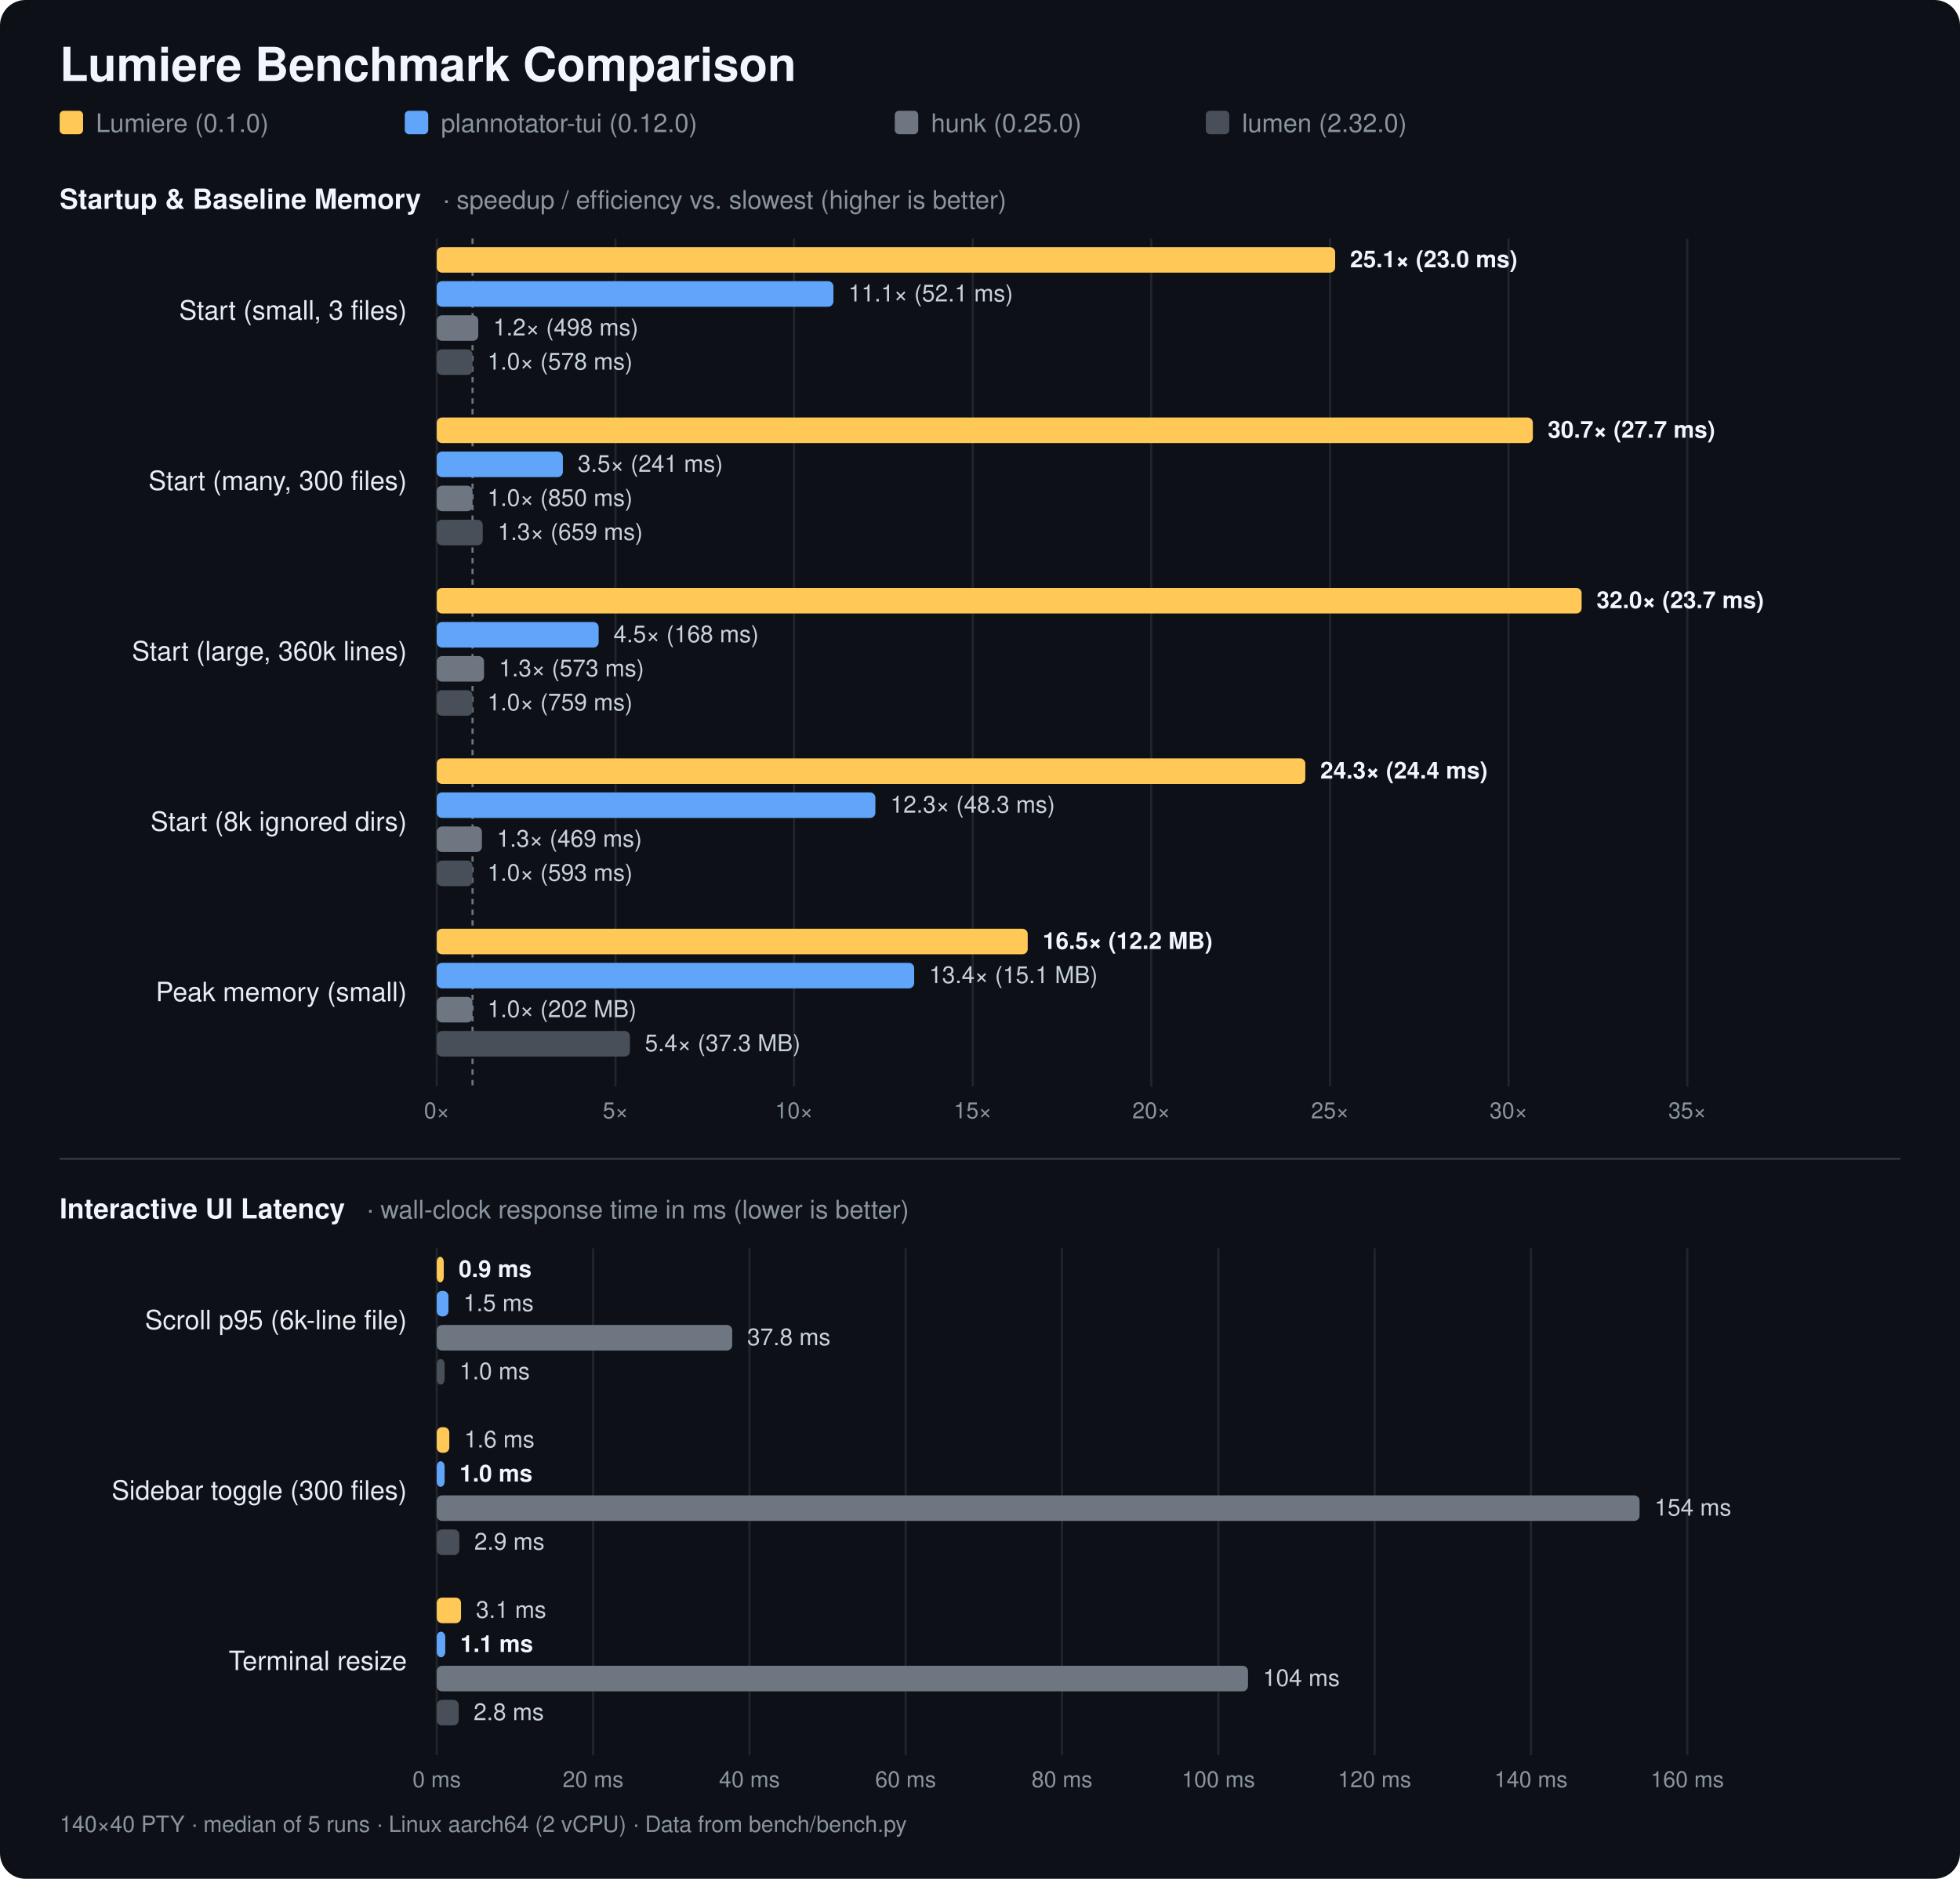
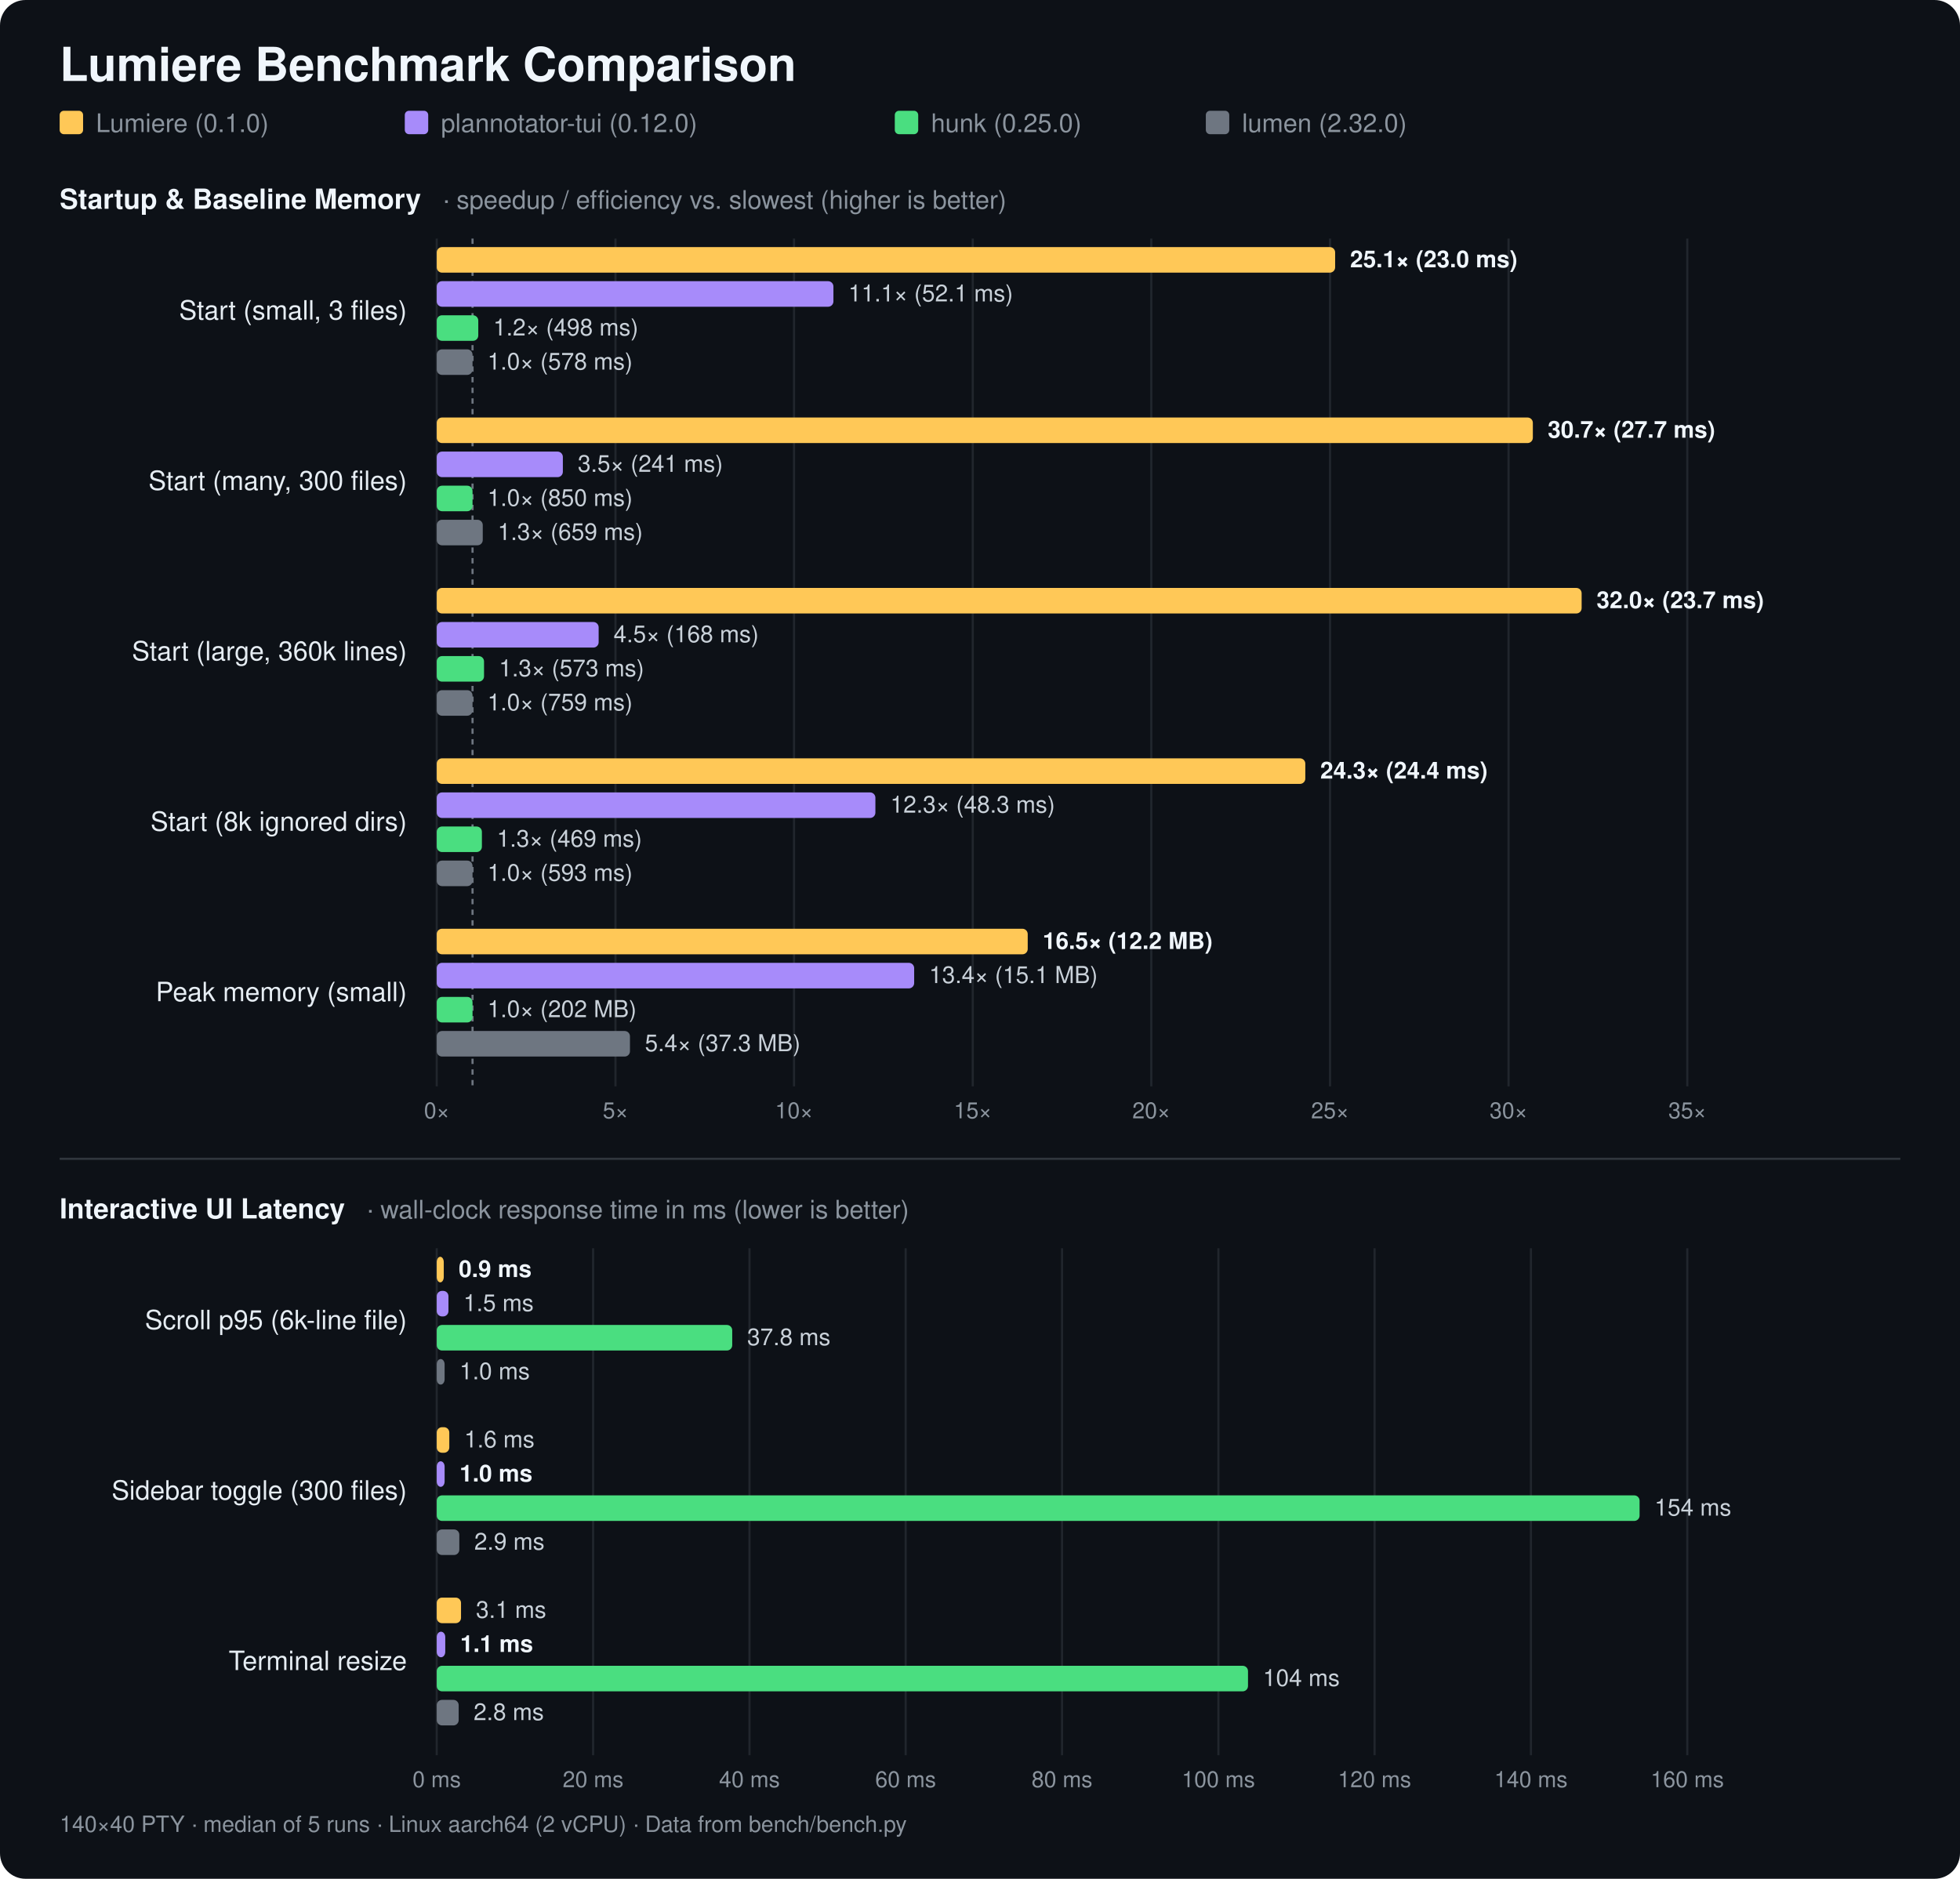
<svg xmlns="http://www.w3.org/2000/svg" width="920" height="882" viewBox="0 0 920 882" role="img" aria-label="Lumiere Benchmark Comparison">
  <style>
    text { font-family: -apple-system, BlinkMacSystemFont, 'Segoe UI', Helvetica, Arial, sans-serif; }
    .title { font-size: 22px; font-weight: 700; }
    .section { font-size: 13px; font-weight: 600; }
    .legend { font-size: 12px; }
    .label { font-size: 12.5px; }
    .val { font-size: 11px; font-variant-numeric: tabular-nums; }
    .val-strong { font-size: 11px; font-weight: 600; font-variant-numeric: tabular-nums; }
    .axis { font-size: 10.5px; font-variant-numeric: tabular-nums; }
    .footer { font-size: 10.5px; }
  </style>
  <rect width="920" height="882" rx="12" fill="#0d1117" />
  <text x="28" y="38" class="title" fill="#f0f6fc">Lumiere Benchmark Comparison</text>
  <rect x="28" y="52" width="11" height="11" rx="2" fill="#ffc857" />
  <text x="45" y="62" class="legend" fill="#8b949e">Lumiere (0.1.0)</text>
-   <rect x="190" y="52" width="11" height="11" rx="2" fill="#60a5fa" />
+   <rect x="190" y="52" width="11" height="11" rx="2" fill="#a78bfa" />
  <text x="207" y="62" class="legend" fill="#8b949e">plannotator-tui (0.12.0)</text>
-   <rect x="420" y="52" width="11" height="11" rx="2" fill="#6e7681" />
+   <rect x="420" y="52" width="11" height="11" rx="2" fill="#4ade80" />
  <text x="437" y="62" class="legend" fill="#8b949e">hunk (0.25.0)</text>
-   <rect x="566" y="52" width="11" height="11" rx="2" fill="#484f58" />
+   <rect x="566" y="52" width="11" height="11" rx="2" fill="#6e7681" />
  <text x="583" y="62" class="legend" fill="#8b949e">lumen (2.32.0)</text>
  <text x="28" y="98" class="section" fill="#f0f6fc">Startup &amp; Baseline Memory<tspan dx="10" class="legend" font-weight="400" fill="#8b949e">· speedup / efficiency vs. slowest (higher is better)</tspan>
  </text>
  <line x1="205.0" y1="112" x2="205.0" y2="510" stroke="#21262d" stroke-width="1" />
  <text x="205.0" y="525" text-anchor="middle" class="axis" fill="#8b949e">0×</text>
  <line x1="288.9" y1="112" x2="288.9" y2="510" stroke="#21262d" stroke-width="1" />
  <text x="288.9" y="525" text-anchor="middle" class="axis" fill="#8b949e">5×</text>
  <line x1="372.7" y1="112" x2="372.7" y2="510" stroke="#21262d" stroke-width="1" />
  <text x="372.7" y="525" text-anchor="middle" class="axis" fill="#8b949e">10×</text>
  <line x1="456.6" y1="112" x2="456.6" y2="510" stroke="#21262d" stroke-width="1" />
  <text x="456.6" y="525" text-anchor="middle" class="axis" fill="#8b949e">15×</text>
  <line x1="540.4" y1="112" x2="540.4" y2="510" stroke="#21262d" stroke-width="1" />
  <text x="540.4" y="525" text-anchor="middle" class="axis" fill="#8b949e">20×</text>
  <line x1="624.3" y1="112" x2="624.3" y2="510" stroke="#21262d" stroke-width="1" />
  <text x="624.3" y="525" text-anchor="middle" class="axis" fill="#8b949e">25×</text>
  <line x1="708.1" y1="112" x2="708.1" y2="510" stroke="#21262d" stroke-width="1" />
  <text x="708.1" y="525" text-anchor="middle" class="axis" fill="#8b949e">30×</text>
  <line x1="792.0" y1="112" x2="792.0" y2="510" stroke="#21262d" stroke-width="1" />
  <text x="792.0" y="525" text-anchor="middle" class="axis" fill="#8b949e">35×</text>
  <line x1="221.8" y1="112" x2="221.8" y2="510" stroke="#6e7681" stroke-width="1" stroke-dasharray="2.5,2.5" />
  <text x="191" y="150.0" text-anchor="end" class="label" fill="#e6edf3">Start (small, 3 files)</text>
  <rect x="205" y="116" width="421.7" height="12" rx="2.5" fill="#ffc857" />
  <text x="633.7" y="125.5" class="val-strong" fill="#f0f6fc">25.1× (23.0 ms)</text>
-   <rect x="205" y="132" width="186.2" height="12" rx="2.5" fill="#60a5fa" />
+   <rect x="205" y="132" width="186.2" height="12" rx="2.5" fill="#a78bfa" />
  <text x="398.2" y="141.5" class="val" fill="#c9d1d9">11.1× (52.1 ms)</text>
-   <rect x="205" y="148" width="19.5" height="12" rx="2.5" fill="#6e7681" />
+   <rect x="205" y="148" width="19.5" height="12" rx="2.5" fill="#4ade80" />
  <text x="231.5" y="157.5" class="val" fill="#c9d1d9">1.2× (498 ms)</text>
-   <rect x="205" y="164" width="16.8" height="12" rx="2.5" fill="#484f58" />
+   <rect x="205" y="164" width="16.8" height="12" rx="2.5" fill="#6e7681" />
  <text x="228.8" y="173.5" class="val" fill="#c9d1d9">1.0× (578 ms)</text>
  <text x="191" y="230.0" text-anchor="end" class="label" fill="#e6edf3">Start (many, 300 files)</text>
  <rect x="205" y="196" width="514.5" height="12" rx="2.5" fill="#ffc857" />
  <text x="726.5" y="205.5" class="val-strong" fill="#f0f6fc">30.7× (27.7 ms)</text>
-   <rect x="205" y="212" width="59.2" height="12" rx="2.5" fill="#60a5fa" />
+   <rect x="205" y="212" width="59.2" height="12" rx="2.5" fill="#a78bfa" />
  <text x="271.2" y="221.5" class="val" fill="#c9d1d9">3.5× (241 ms)</text>
-   <rect x="205" y="228" width="16.8" height="12" rx="2.5" fill="#6e7681" />
+   <rect x="205" y="228" width="16.8" height="12" rx="2.5" fill="#4ade80" />
  <text x="228.8" y="237.5" class="val" fill="#c9d1d9">1.0× (850 ms)</text>
-   <rect x="205" y="244" width="21.6" height="12" rx="2.5" fill="#484f58" />
+   <rect x="205" y="244" width="21.6" height="12" rx="2.5" fill="#6e7681" />
  <text x="233.6" y="253.5" class="val" fill="#c9d1d9">1.3× (659 ms)</text>
  <text x="191" y="310.0" text-anchor="end" class="label" fill="#e6edf3">Start (large, 360k lines)</text>
  <rect x="205" y="276" width="537.4" height="12" rx="2.5" fill="#ffc857" />
  <text x="749.4" y="285.5" class="val-strong" fill="#f0f6fc">32.0× (23.7 ms)</text>
-   <rect x="205" y="292" width="76.0" height="12" rx="2.5" fill="#60a5fa" />
+   <rect x="205" y="292" width="76.0" height="12" rx="2.5" fill="#a78bfa" />
  <text x="288.0" y="301.5" class="val" fill="#c9d1d9">4.5× (168 ms)</text>
-   <rect x="205" y="308" width="22.2" height="12" rx="2.5" fill="#6e7681" />
+   <rect x="205" y="308" width="22.2" height="12" rx="2.5" fill="#4ade80" />
  <text x="234.2" y="317.5" class="val" fill="#c9d1d9">1.3× (573 ms)</text>
-   <rect x="205" y="324" width="16.8" height="12" rx="2.5" fill="#484f58" />
+   <rect x="205" y="324" width="16.8" height="12" rx="2.5" fill="#6e7681" />
  <text x="228.8" y="333.5" class="val" fill="#c9d1d9">1.0× (759 ms)</text>
  <text x="191" y="390.0" text-anchor="end" class="label" fill="#e6edf3">Start (8k ignored dirs)</text>
  <rect x="205" y="356" width="407.7" height="12" rx="2.5" fill="#ffc857" />
  <text x="619.7" y="365.5" class="val-strong" fill="#f0f6fc">24.3× (24.4 ms)</text>
-   <rect x="205" y="372" width="205.9" height="12" rx="2.5" fill="#60a5fa" />
+   <rect x="205" y="372" width="205.9" height="12" rx="2.5" fill="#a78bfa" />
  <text x="417.9" y="381.5" class="val" fill="#c9d1d9">12.3× (48.3 ms)</text>
-   <rect x="205" y="388" width="21.2" height="12" rx="2.5" fill="#6e7681" />
+   <rect x="205" y="388" width="21.2" height="12" rx="2.5" fill="#4ade80" />
  <text x="233.2" y="397.5" class="val" fill="#c9d1d9">1.3× (469 ms)</text>
-   <rect x="205" y="404" width="16.8" height="12" rx="2.5" fill="#484f58" />
+   <rect x="205" y="404" width="16.8" height="12" rx="2.5" fill="#6e7681" />
  <text x="228.8" y="413.5" class="val" fill="#c9d1d9">1.0× (593 ms)</text>
  <text x="191" y="470.0" text-anchor="end" class="label" fill="#e6edf3">Peak memory (small)</text>
  <rect x="205" y="436" width="277.4" height="12" rx="2.5" fill="#ffc857" />
  <text x="489.4" y="445.5" class="val-strong" fill="#f0f6fc">16.5× (12.2 MB)</text>
-   <rect x="205" y="452" width="224.1" height="12" rx="2.5" fill="#60a5fa" />
+   <rect x="205" y="452" width="224.1" height="12" rx="2.5" fill="#a78bfa" />
  <text x="436.1" y="461.5" class="val" fill="#c9d1d9">13.4× (15.1 MB)</text>
-   <rect x="205" y="468" width="16.8" height="12" rx="2.5" fill="#6e7681" />
+   <rect x="205" y="468" width="16.8" height="12" rx="2.5" fill="#4ade80" />
  <text x="228.8" y="477.5" class="val" fill="#c9d1d9">1.0× (202 MB)</text>
-   <rect x="205" y="484" width="90.7" height="12" rx="2.5" fill="#484f58" />
+   <rect x="205" y="484" width="90.7" height="12" rx="2.5" fill="#6e7681" />
  <text x="302.7" y="493.5" class="val" fill="#c9d1d9">5.4× (37.3 MB)</text>
  <line x1="28" y1="544" x2="892" y2="544" stroke="#30363d" stroke-width="1" />
  <text x="28" y="572" class="section" fill="#f0f6fc">Interactive UI Latency<tspan dx="10" class="legend" font-weight="400" fill="#8b949e">· wall-clock response time in ms (lower is better)</tspan>
  </text>
  <line x1="205.0" y1="586" x2="205.0" y2="824" stroke="#21262d" stroke-width="1" />
  <text x="205.0" y="839" text-anchor="middle" class="axis" fill="#8b949e">0 ms</text>
  <line x1="278.4" y1="586" x2="278.4" y2="824" stroke="#21262d" stroke-width="1" />
  <text x="278.4" y="839" text-anchor="middle" class="axis" fill="#8b949e">20 ms</text>
  <line x1="351.8" y1="586" x2="351.8" y2="824" stroke="#21262d" stroke-width="1" />
  <text x="351.8" y="839" text-anchor="middle" class="axis" fill="#8b949e">40 ms</text>
  <line x1="425.1" y1="586" x2="425.1" y2="824" stroke="#21262d" stroke-width="1" />
  <text x="425.1" y="839" text-anchor="middle" class="axis" fill="#8b949e">60 ms</text>
  <line x1="498.5" y1="586" x2="498.5" y2="824" stroke="#21262d" stroke-width="1" />
  <text x="498.5" y="839" text-anchor="middle" class="axis" fill="#8b949e">80 ms</text>
  <line x1="571.9" y1="586" x2="571.9" y2="824" stroke="#21262d" stroke-width="1" />
  <text x="571.9" y="839" text-anchor="middle" class="axis" fill="#8b949e">100 ms</text>
  <line x1="645.2" y1="586" x2="645.2" y2="824" stroke="#21262d" stroke-width="1" />
  <text x="645.2" y="839" text-anchor="middle" class="axis" fill="#8b949e">120 ms</text>
  <line x1="718.6" y1="586" x2="718.6" y2="824" stroke="#21262d" stroke-width="1" />
  <text x="718.6" y="839" text-anchor="middle" class="axis" fill="#8b949e">140 ms</text>
  <line x1="792.0" y1="586" x2="792.0" y2="824" stroke="#21262d" stroke-width="1" />
  <text x="792.0" y="839" text-anchor="middle" class="axis" fill="#8b949e">160 ms</text>
  <text x="191" y="624.0" text-anchor="end" class="label" fill="#e6edf3">Scroll p95 (6k-line file)</text>
  <rect x="205" y="590" width="3.3" height="12" rx="2.5" fill="#ffc857" />
  <text x="215.3" y="599.5" class="val-strong" fill="#f0f6fc">0.9 ms</text>
-   <rect x="205" y="606" width="5.5" height="12" rx="2.5" fill="#60a5fa" />
+   <rect x="205" y="606" width="5.5" height="12" rx="2.5" fill="#a78bfa" />
  <text x="217.5" y="615.5" class="val" fill="#c9d1d9">1.5 ms</text>
-   <rect x="205" y="622" width="138.7" height="12" rx="2.5" fill="#6e7681" />
+   <rect x="205" y="622" width="138.7" height="12" rx="2.5" fill="#4ade80" />
  <text x="350.7" y="631.5" class="val" fill="#c9d1d9">37.8 ms</text>
-   <rect x="205" y="638" width="3.7" height="12" rx="2.5" fill="#484f58" />
+   <rect x="205" y="638" width="3.7" height="12" rx="2.5" fill="#6e7681" />
  <text x="215.7" y="647.5" class="val" fill="#c9d1d9">1.0 ms</text>
  <text x="191" y="704.0" text-anchor="end" class="label" fill="#e6edf3">Sidebar toggle (300 files)</text>
  <rect x="205" y="670" width="5.9" height="12" rx="2.5" fill="#ffc857" />
  <text x="217.9" y="679.5" class="val" fill="#c9d1d9">1.6 ms</text>
-   <rect x="205" y="686" width="3.7" height="12" rx="2.5" fill="#60a5fa" />
+   <rect x="205" y="686" width="3.7" height="12" rx="2.5" fill="#a78bfa" />
  <text x="215.7" y="695.5" class="val-strong" fill="#f0f6fc">1.0 ms</text>
-   <rect x="205" y="702" width="564.6" height="12" rx="2.5" fill="#6e7681" />
+   <rect x="205" y="702" width="564.6" height="12" rx="2.5" fill="#4ade80" />
  <text x="776.6" y="711.5" class="val" fill="#c9d1d9">154 ms</text>
-   <rect x="205" y="718" width="10.6" height="12" rx="2.5" fill="#484f58" />
+   <rect x="205" y="718" width="10.6" height="12" rx="2.5" fill="#6e7681" />
  <text x="222.6" y="727.5" class="val" fill="#c9d1d9">2.9 ms</text>
  <text x="191" y="784.0" text-anchor="end" class="label" fill="#e6edf3">Terminal resize</text>
  <rect x="205" y="750" width="11.4" height="12" rx="2.5" fill="#ffc857" />
  <text x="223.4" y="759.5" class="val" fill="#c9d1d9">3.1 ms</text>
-   <rect x="205" y="766" width="4.0" height="12" rx="2.5" fill="#60a5fa" />
+   <rect x="205" y="766" width="4.0" height="12" rx="2.5" fill="#a78bfa" />
  <text x="216.0" y="775.5" class="val-strong" fill="#f0f6fc">1.1 ms</text>
-   <rect x="205" y="782" width="380.8" height="12" rx="2.5" fill="#6e7681" />
+   <rect x="205" y="782" width="380.8" height="12" rx="2.5" fill="#4ade80" />
  <text x="592.8" y="791.5" class="val" fill="#c9d1d9">104 ms</text>
-   <rect x="205" y="798" width="10.3" height="12" rx="2.5" fill="#484f58" />
+   <rect x="205" y="798" width="10.3" height="12" rx="2.5" fill="#6e7681" />
  <text x="222.3" y="807.5" class="val" fill="#c9d1d9">2.8 ms</text>
  <text x="28" y="860" class="footer" fill="#8b949e">140×40 PTY · median of 5 runs · Linux aarch64 (2 vCPU) · Data from bench/bench.py</text>
</svg>
